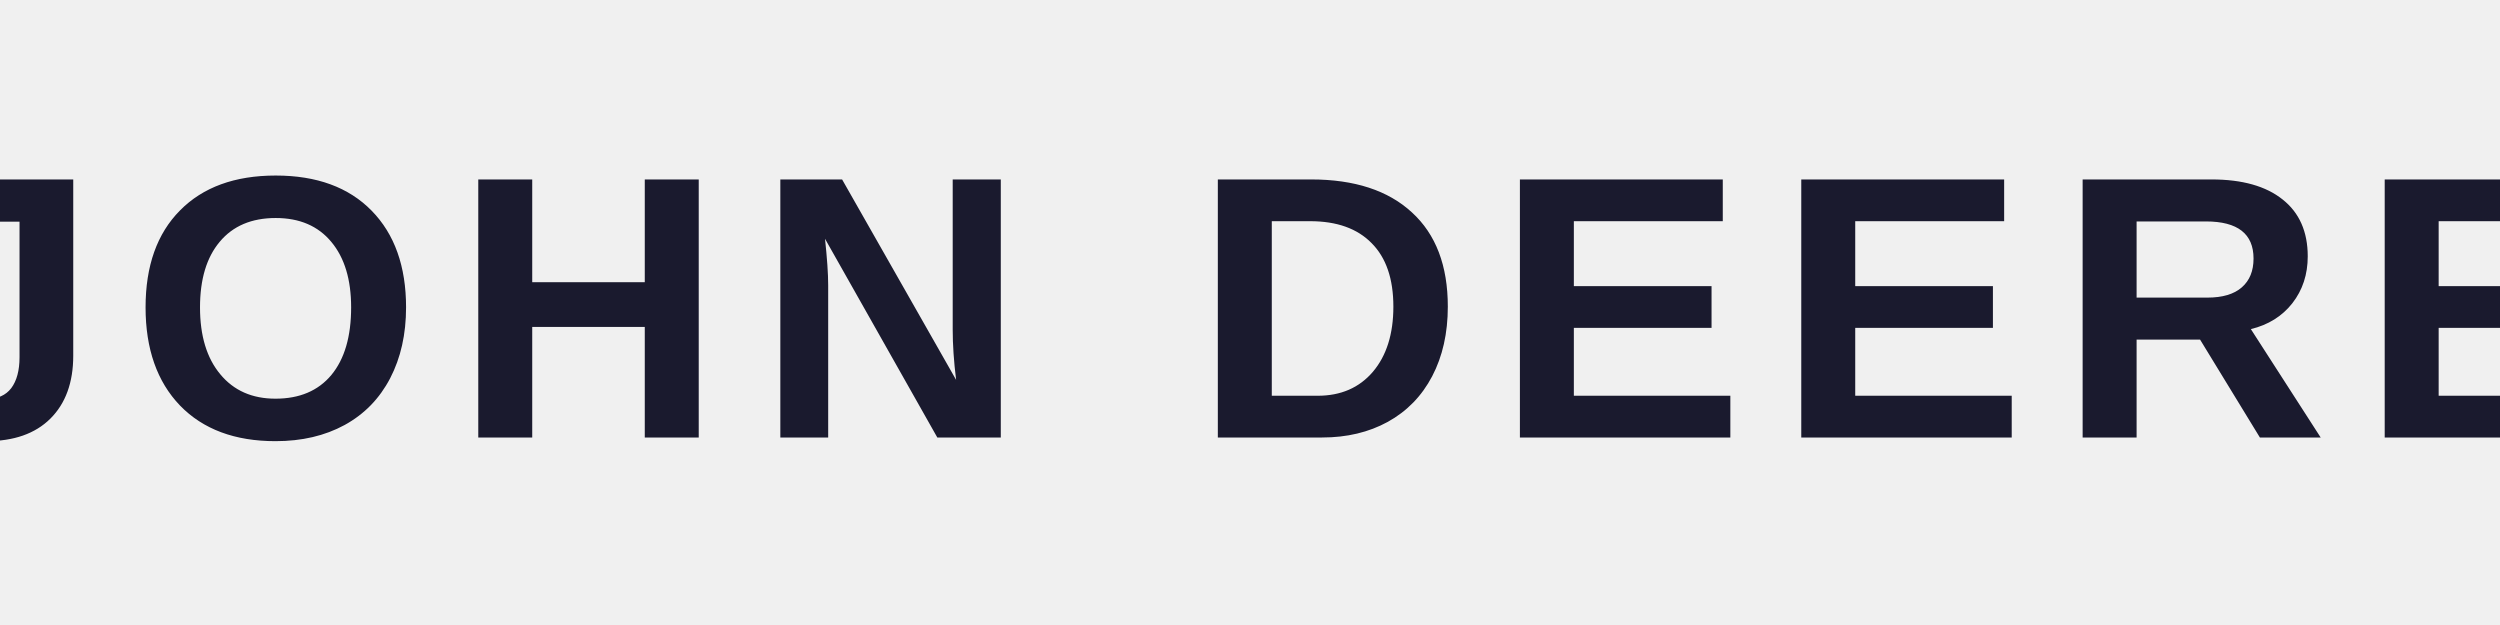
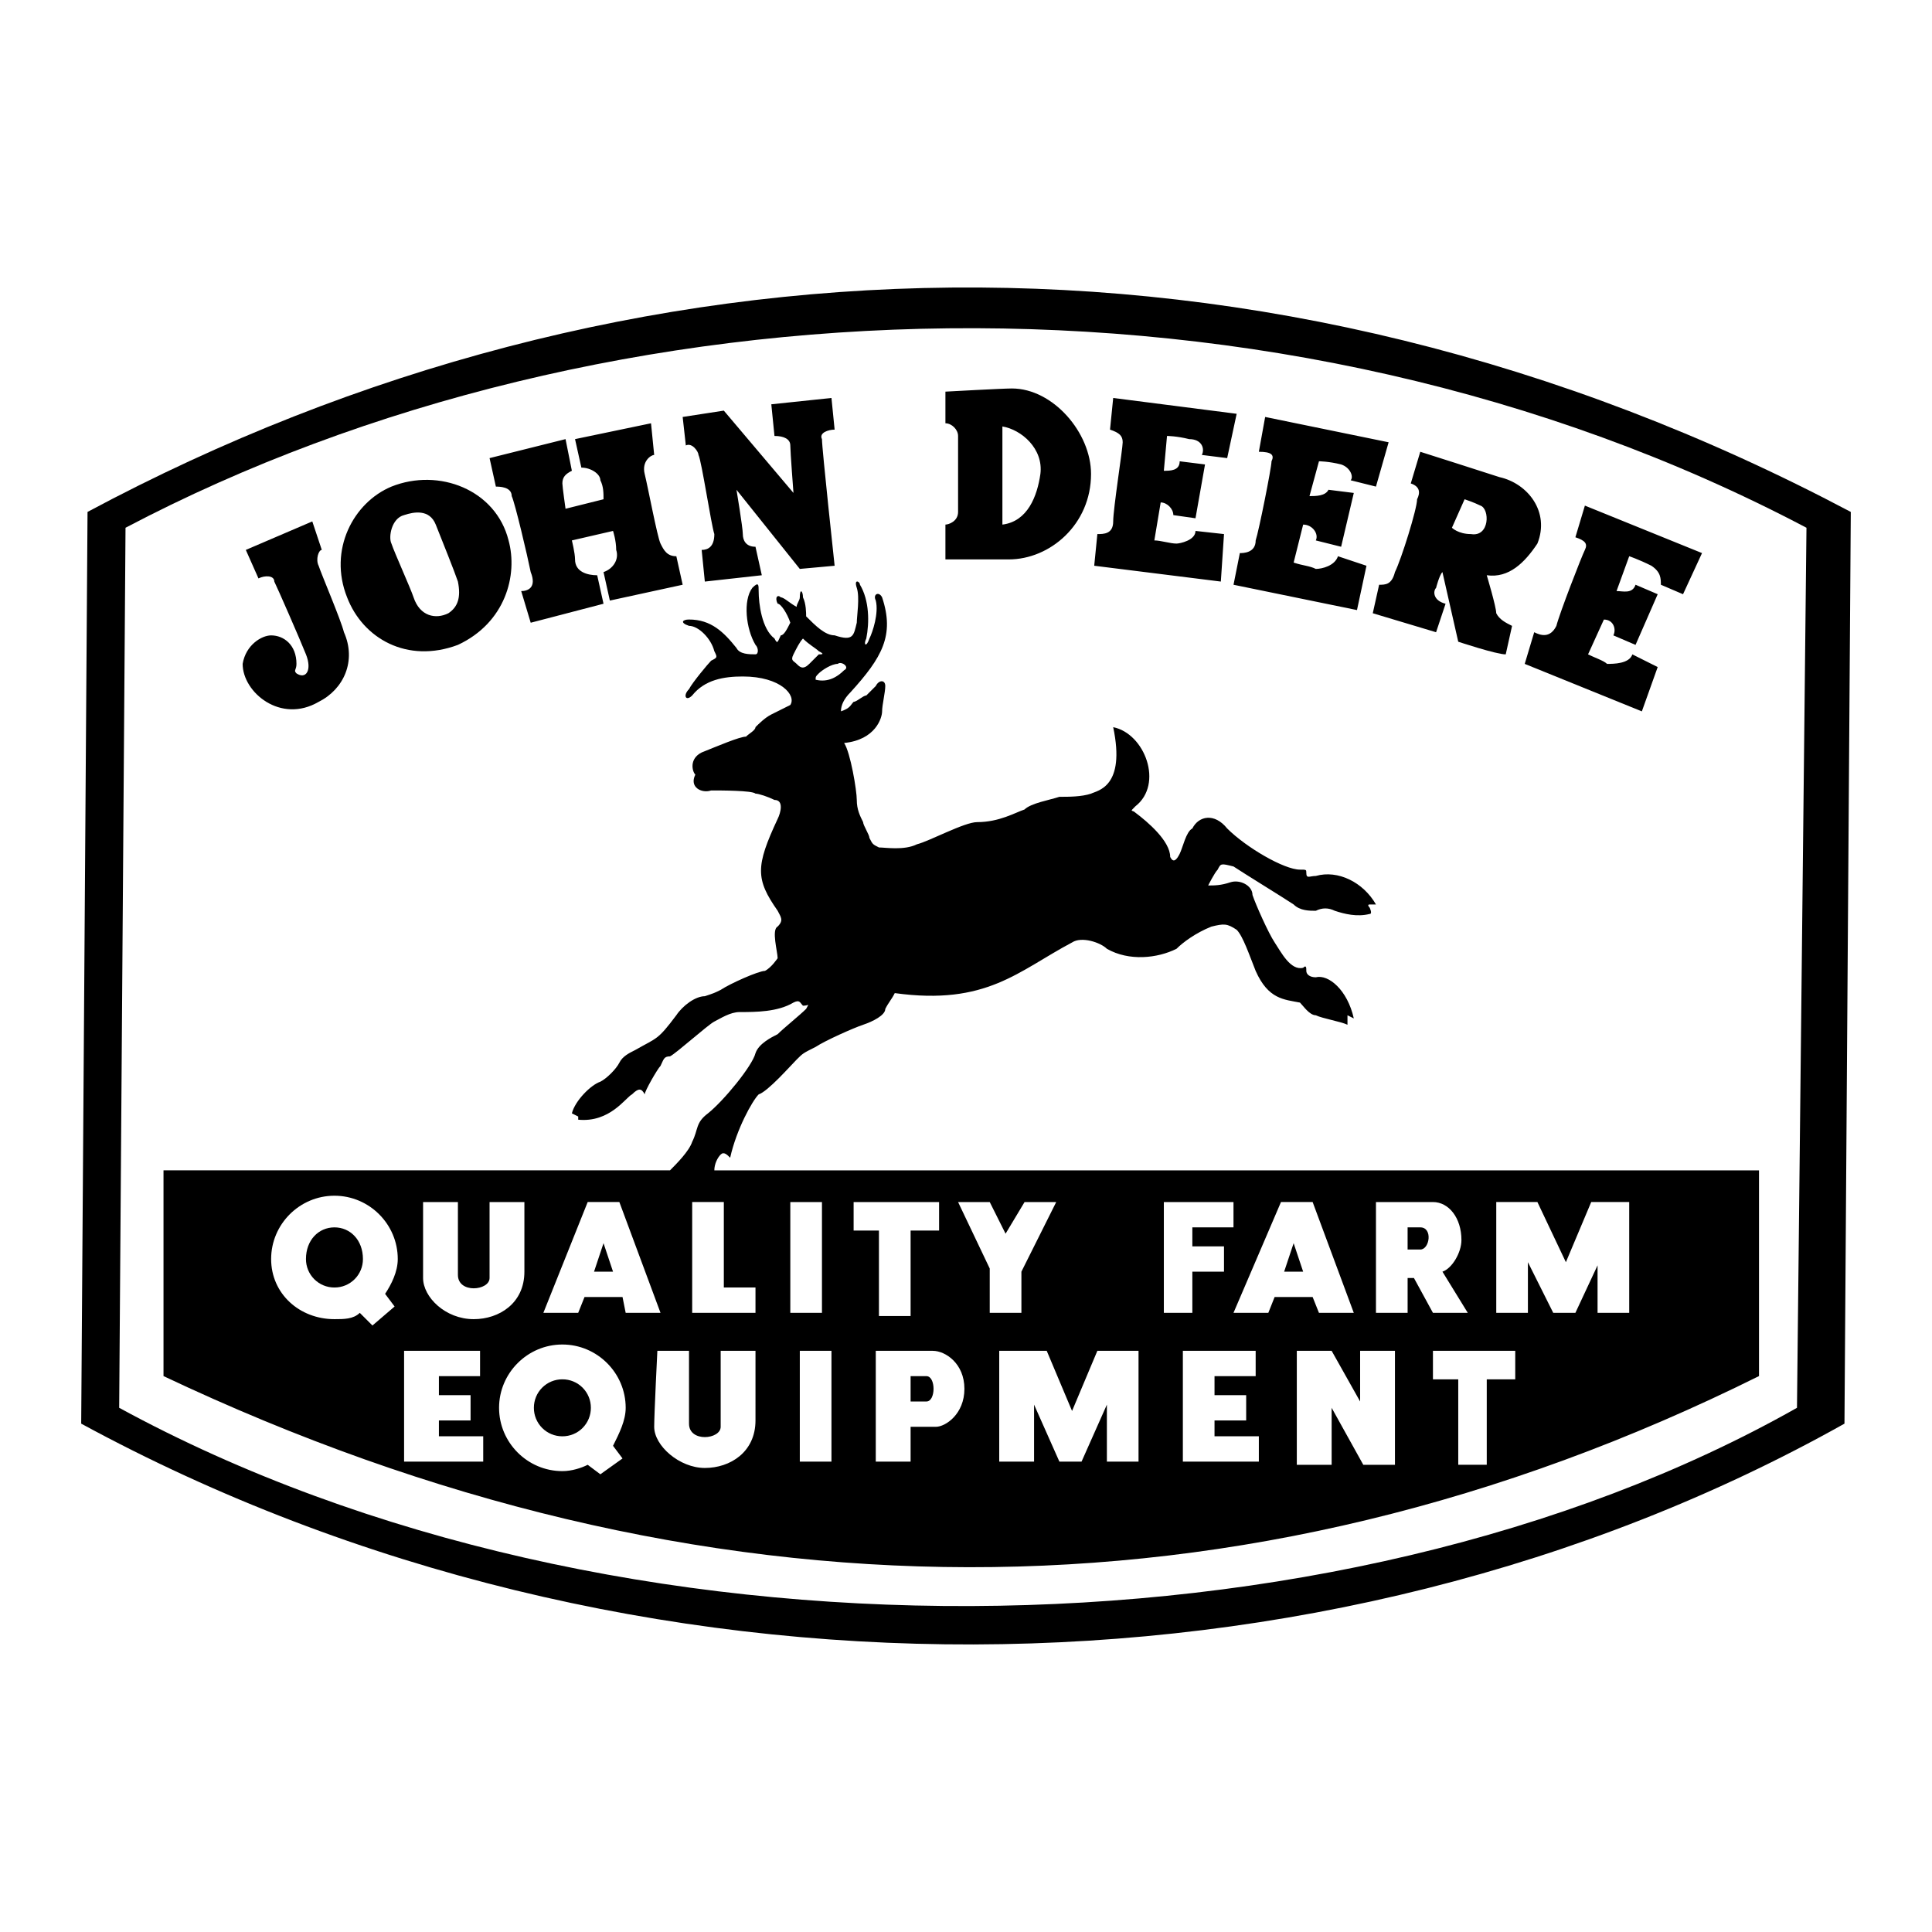
- <svg xmlns="http://www.w3.org/2000/svg" width="160" height="40" viewBox="0 0 160 40" fill="none">
-   <text x="80" y="28" font-family="Arial, Helvetica, sans-serif" font-size="24" font-weight="bold" fill="#1a1a2e" text-anchor="middle" letter-spacing="2">JOHN DEERE</text>
+ <svg xmlns="http://www.w3.org/2000/svg" width="2500" height="2500" viewBox="0 0 192.756 192.756">
+   <g fill-rule="evenodd" clip-rule="evenodd">
+     <path fill="#fff" d="M0 0h192.756v192.756H0V0z" />
+     <path d="M24.525 54.865l6.633-2.843.947 2.843c-.316 0-.632.948-.316 1.579.316.948 2.211 5.37 2.527 6.633 1.263 2.842 0 5.685-2.527 6.948-3.79 2.211-7.58-.947-7.58-3.79.315-1.895 1.895-2.842 2.842-2.842 1.264 0 2.527.947 2.527 2.842 0 .632-.315.632 0 .948.948.631 1.58-.316.948-1.896-.632-1.579-2.843-6.633-3.159-7.264 0-.631-.947-.631-1.579-.315l-1.263-2.843zM39.054 48.548c4.737-1.895 10.422.316 11.686 5.369.947 3.475-.316 8.212-5.054 10.423-5.053 1.895-9.476-.632-11.054-4.737-1.895-4.738.631-9.476 4.422-11.055zm0 5.685c.316.948 1.895 4.422 2.21 5.37.632 1.895 2.211 2.211 3.474 1.579.948-.632 1.264-1.579.948-3.159-.316-.947-1.58-4.106-2.211-5.685-.632-1.579-2.211-1.263-3.158-.947-1.263.316-1.579 2.211-1.263 2.842z" />
+     <path d="M48.844 45.706l7.58-1.895.632 3.158c-.632.315-.948.632-.948 1.263 0 .316.316 2.527.316 2.527l3.79-.947c0-.632 0-1.264-.315-1.895 0-.632-.948-1.263-1.896-1.263l-.632-2.843 7.581-1.58.316 3.159c-.316 0-1.264.632-.948 1.895.316 1.264 1.264 6.317 1.58 6.948.315.632.632 1.264 1.579 1.264l.631 2.843-7.264 1.579-.632-2.842c.948-.316 1.58-1.263 1.264-2.211 0-.948-.316-1.895-.316-1.895l-4.106.947s.315 1.264.315 1.896c0 1.263 1.264 1.579 2.211 1.579l.631 2.842-7.264 1.895-.948-3.158c.632 0 1.579-.316.948-1.895-.316-1.58-1.58-6.949-1.896-7.581 0-.947-1.263-.947-1.579-.947l-.63-2.843zM68.11 41.6l4.106-.632 6.949 8.212s-.316-4.106-.316-4.737c0-.632-.632-.948-1.579-.948l-.316-3.158 6.001-.632.316 3.159c-.632 0-1.58.316-1.264.948 0 .947 1.264 12.633 1.264 12.633l-3.474.316-6.317-7.896s.631 3.79.631 4.421c0 .632.316 1.264 1.263 1.264l.632 2.843-5.685.631-.316-3.158c.632 0 1.264-.316 1.264-1.58-.316-.947-1.264-7.264-1.579-7.896 0-.316-.632-1.264-1.264-.947L68.11 41.6zM94.325 39.074s5.685-.316 6.632-.316c4.107 0 7.896 4.422 7.896 8.527 0 5.054-4.105 8.528-8.211 8.528h-6.317v-3.475c.316 0 1.263-.316 1.263-1.263v-7.581c0-.631-.632-1.263-1.263-1.263v-3.157zm9.476 8.211c.314-2.526-1.895-4.421-3.791-4.737v9.791c2.527-.317 3.474-2.843 3.791-5.054zM111.064 39.705l12.318 1.579-.947 4.422-2.527-.316c.316-.632 0-1.579-1.264-1.579-1.264-.316-2.211-.316-2.211-.316l-.316 3.475c.633 0 1.58 0 1.58-.947l2.527.315-.949 5.37-2.211-.316c0-.632-.631-1.264-1.262-1.264l-.633 3.79c.633 0 1.58.315 2.211.315.316 0 1.895-.315 1.895-1.263l2.844.315-.316 4.738-12.633-1.579.314-3.159c.633 0 1.58 0 1.58-1.263s.947-7.264.947-7.896-.316-.947-1.264-1.263l.317-3.158zM126.225 41.6l12.318 2.526-1.264 4.422-2.527-.631c.316-.316 0-1.263-.947-1.58-1.264-.315-2.211-.315-2.211-.315l-.947 3.474c.631 0 1.58 0 1.895-.631l2.527.316-1.264 5.369-2.527-.632c.316-.632-.314-1.579-1.262-1.579l-.949 3.79c.949.316 1.58.316 2.211.632.633 0 1.896-.316 2.211-1.264l2.844.948-.947 4.422-12.318-2.526.631-3.159c.316 0 1.58 0 1.58-1.264.316-.947 1.58-7.264 1.58-7.896.314-.632 0-.948-1.264-.948l.63-3.474zM158.125 50.444l11.686 4.737-1.895 4.105-2.211-.947c0-.632 0-1.264-.947-1.896-1.264-.631-2.211-.948-2.211-.948l-1.264 3.475c.631 0 1.578.315 1.895-.631l2.211.947-2.211 5.054-2.211-.947c.316-.632 0-1.579-.947-1.579l-1.58 3.474c.633.316 1.58.632 1.896.948.631 0 2.211 0 2.525-.948l2.527 1.264-1.58 4.422-11.686-4.738.947-3.158c.633.316 1.58.631 2.211-.632.316-1.263 2.527-6.949 2.844-7.58.314-.632 0-.948-.947-1.263l.948-3.159zM141.701 45.074s6.947 2.21 7.896 2.527c2.842.631 5.053 3.474 3.789 6.632-1.264 1.896-2.842 3.475-5.053 3.159 0 0 .947 3.158.947 3.79.316.632.947.947 1.578 1.263l-.631 2.842c-.947 0-4.738-1.263-4.738-1.263l-1.578-6.948c-.316.316-.633 1.579-.633 1.579-.314.316-.314 1.264.947 1.58l-.947 2.843-6.316-1.895.633-2.842c.631 0 1.262 0 1.578-1.264.633-1.263 2.211-6.317 2.211-7.264.316-.632.316-1.264-.631-1.58l.948-3.159zm3.158 7.58s.631.631 1.895.631c1.895.316 1.895-2.526.947-2.842-.631-.316-1.578-.632-1.578-.632l-1.264 2.843z" />
+     <path d="M8.733 51.075c53.692-28.741 117.492-30.952 175.921 0l-.631 90.962c-51.797 29.057-121.282 29.688-175.922 0l.632-90.962zm3.158 89.382c49.271 26.846 121.597 25.898 167.394 0l.947-87.803c-52.744-27.793-119.702-25.267-167.709 0l-.632 87.803z" />
+     <path d="M56.108 137.615a2.831 2.831 0 0 0-2.842 2.842 2.832 2.832 0 0 0 2.842 2.844 2.831 2.831 0 0 0 2.843-2.844 2.83 2.83 0 0 0-2.843-2.842zM59.267 126.875h1.895l-.948-2.842-.947 2.842zM128.119 126.875h1.897l-.95-2.842-.947 2.842zM141.701 122.455h-1.264v2.211h1.264c.947 0 1.264-2.211 0-2.211zM92.43 137.299h-1.579v2.527h1.579c.947 0 .947-2.527 0-2.527zM33.368 122.455c-1.579 0-2.842 1.264-2.842 3.158a2.83 2.83 0 0 0 2.842 2.842 2.83 2.83 0 0 0 2.842-2.842c0-1.894-1.262-3.158-2.842-3.158z" />
+     <path d="M71.269 116.77c0-.633.315-1.264.632-1.58.315-.314.631 0 .947.316.632-2.842 2.211-5.686 2.843-6.316.947-.316 3.158-2.842 3.79-3.475.631-.631.631-.631 1.895-1.264.948-.631 3.791-1.895 4.738-2.211.948-.314 2.211-.947 2.211-1.578.315-.633.631-.947.947-1.58 9.16 1.264 12.318-2.211 17.687-5.053.947-.632 2.842 0 3.475.632 2.211 1.264 5.053.948 6.947 0 .633-.632 1.895-1.579 3.475-2.211 1.264-.315 1.58-.315 2.527.316.631.631 1.264 2.527 1.895 4.105 1.264 2.844 2.842 2.844 4.422 3.158.316.316.947 1.264 1.578 1.264.633.316 2.527.633 3.16.947v-.947l.631.316c-.631-2.842-2.527-4.422-3.791-4.105-.631 0-.947-.316-.947-.633 0-.315 0-.631-.314-.315-1.264.315-2.211-1.579-2.844-2.527-.631-.947-1.895-3.79-2.211-4.737 0-.947-1.264-1.579-2.211-1.264-.947.316-1.578.316-2.211.316 0 0 .633-1.264.947-1.58.316-.631.316-.631 1.58-.316.947.632 5.053 3.158 6 3.791.633.631 1.58.631 2.211.631.633-.315 1.264-.315 1.896 0 .947.316 2.211.632 3.475.316.314 0 0-.632 0-.632s-.316-.316 0-.316h.631c-1.264-2.211-3.791-3.475-6.002-2.843-.631 0-.947.316-.947-.316 0-.316 0-.316-.631-.316-1.58 0-5.369-2.21-7.264-4.106-1.264-1.579-2.844-1.263-3.475 0-.633.316-.947 1.896-1.264 2.527-.316.631-.633.947-.947.315 0-1.579-2.211-3.475-3.475-4.422-.316-.316-.631 0 0-.631 2.842-2.211.947-7.264-2.211-7.896 1.264 6.001-1.58 6.316-2.211 6.633-.947.315-2.211.315-3.158.315-.947.316-2.842.632-3.475 1.263-.947.316-2.527 1.263-4.736 1.263-1.264 0-4.739 1.896-6.002 2.211-1.263.632-3.158.316-3.79.316-.631-.316-.631-.316-.948-.948 0-.316-.631-1.263-.631-1.58-.316-.631-.631-1.263-.631-2.21 0-.948-.632-4.738-1.264-5.685 3.158-.316 3.79-2.527 3.79-3.158 0-.632.316-1.896.316-2.527 0-.632-.632-.632-.948 0l-.947.947c-.316 0-.947.631-1.263.631-.316.316-.316.632-1.264.948 0-.632.316-1.264.948-1.896 3.158-3.474 4.422-5.685 3.158-9.475-.316-.632-.947-.316-.632.315.316 1.264-.315 3.159-.632 3.79-.315.948-.631.632-.315 0 .315-1.579.315-3.79-.632-5.369 0-.316-.631-.632-.315.315.315.948 0 2.843 0 3.475-.316 1.264-.316 1.895-2.211 1.264-.948 0-1.896-.948-2.843-1.896 0-.315 0-1.263-.316-1.895 0-.632-.315-.948-.315 0 0 .315-.316.631-.316.947-.632-.316-1.264-.947-1.58-.947-.316-.316-.631 0-.316.631.316 0 .948.948 1.264 1.895-.315.632-.632 1.264-.948 1.264-.316.631-.316.947-.631.315-1.264-.947-1.579-3.474-1.579-4.737 0-.631 0-.948-.632-.316-.948 1.264-.632 4.106.315 5.686.316.316.316.947 0 .947-.631 0-1.579 0-1.895-.631-1.264-1.579-2.527-2.842-4.738-2.842-.632 0-.947.315 0 .631.948 0 2.21 1.263 2.527 2.527.315.631.315.631-.316.947-.315.316-1.895 2.211-2.21 2.843-.632.631-.316 1.263.316.631 1.263-1.579 3.158-1.895 5.053-1.895 3.79 0 5.37 1.895 4.738 2.843l-1.896.947c-.631.316-1.263.948-1.579 1.264 0 .315-.631.632-.947.947-.632 0-2.843.948-4.422 1.579-1.263.632-.947 1.895-.632 2.211-.631 1.264.632 1.896 1.579 1.579.948 0 4.106 0 4.422.316.316 0 1.264.315 1.896.631.947 0 .631 1.263.315 1.895-2.211 4.737-2.211 6.001 0 9.159.316.632.632.948 0 1.579-.632.316 0 2.527 0 3.159 0 0-.632.947-1.263 1.263-.631 0-3.474 1.264-4.421 1.896-.632.314-.632.314-1.58.631-.948 0-2.211.947-2.842 1.895-1.895 2.527-1.895 2.211-4.106 3.475-.632.316-1.264.631-1.579 1.264-.316.631-1.263 1.578-1.895 1.895-.948.316-2.527 1.895-2.843 3.158l.632.316v.316c3.158.314 4.737-2.211 5.369-2.527.632-.631.948-.631 1.264 0 0-.316 1.264-2.527 1.58-2.842.315-.633.315-.949.947-.949.632-.314 3.79-3.158 4.422-3.473.632-.316 1.579-.947 2.526-.947 1.579 0 3.79 0 5.37-.949.632-.314.632 0 .947.316.631 0 .631-.316.316.316-.631.631-2.211 1.895-2.843 2.525-.632.316-1.895.949-2.211 1.896-.315 1.264-3.158 4.736-4.737 6-1.264.947-.947 1.58-1.579 2.844-.316.947-1.579 2.209-2.211 2.842H16.313v20.529c53.377 25.268 107.701 25.582 159.183 0V116.77H71.269zm12.317-50.535c.316-.316 1.264.316.632.632-.632.631-1.579 1.263-2.843.947 0-.316 0-.316.316-.631.316-.316 1.264-.948 1.895-.948zm-2.842 0c-.631.632-.947.316-1.263 0s-.632-.316-.316-.948c.316-.631.632-1.263.947-1.579.631.632 1.263.948 1.579 1.264.632.315.316.315 0 .315l-.947.948zm-38.533 53.693h3.475v7.264c0 1.896 3.158 1.58 3.158.316v-7.58h3.475v6.947c0 3.16-2.527 4.738-5.054 4.738-2.843 0-5.054-2.211-5.054-4.105v-7.58zM39.37 130.35l-2.211 1.896-1.264-1.264c-.632.631-1.579.631-2.527.631-3.474 0-6.317-2.525-6.317-6s2.843-6.316 6.317-6.316 6.317 2.842 6.317 6.316c0 1.262-.631 2.525-1.263 3.475l.948 1.262zm8.842 15.476h-7.896v-11.055h7.58v2.527H43.79v1.895h3.159v2.527H43.79v1.58h4.421v2.526h.001zm13.897-.316l-2.21 1.58-1.264-.947c-.632.316-1.579.631-2.527.631-3.473 0-6.316-2.842-6.316-6.316s2.843-6.316 6.316-6.316c3.475 0 6.317 2.842 6.317 6.316 0 1.264-.631 2.527-1.263 3.791l.947 1.261zm0-16.108h-3.79l-.632 1.58h-3.475l4.422-11.055h3.159l4.106 11.055h-3.475l-.315-1.58zm13.266 12.319c0 3.158-2.526 4.738-5.053 4.738-2.526 0-5.053-2.211-5.053-4.107 0-1.262.316-7.58.316-7.58h3.158v7.266c0 1.895 3.159 1.578 3.159.314v-7.58h3.474c-.001-.001-.001 6.318-.001 6.949zm0-10.739h-6.316v-11.055h3.158v8.527h3.158v2.528zm3.474-11.054h3.158v11.055h-3.158v-11.055zm.948 14.843h3.158v11.055h-3.158v-11.055zm5.369-14.843h8.527v2.844h-2.842v8.527h-3.159v-8.527h-2.526v-2.844zm8.211 22.424h-2.526v3.475h-3.475v-11.055h5.686c1.263 0 3.158 1.264 3.158 3.791s-1.895 3.789-2.843 3.789zm2.211-22.424h3.158l1.58 3.158 1.895-3.158h3.158l-3.473 6.947v4.107h-3.16v-4.422l-3.158-6.632zm18.004 25.898h-3.158v-5.686l-2.527 5.686h-2.211l-2.527-5.686v5.686h-3.475v-11.055h4.738l2.527 6.002 2.525-6.002h4.107v11.055h.001zm2.525-25.898h6.949v2.527h-4.105v1.895h3.158v2.525h-3.158v4.107h-2.844v-11.054zm9.477 25.898h-7.58v-11.055h7.264v2.527h-4.105v1.895h3.158v2.527h-3.158v1.58h4.422v2.526h-.001zm.947-14.844h-3.475l4.738-11.055h3.158l4.105 11.055h-3.475l-.631-1.58h-3.791l-.629 1.58zm12.633 15.161h-3.158l-3.158-5.686v5.686h-3.475v-11.371h3.475l2.842 5.055v-5.055h3.475v11.371h-.001zm1.264-18.635v3.475h-3.158v-11.055h5.686c1.578 0 2.842 1.58 2.842 3.791 0 1.262-.947 2.842-1.895 3.156l2.527 4.107h-3.475l-1.896-3.475h-.631v.001zm10.738 10.107h-2.842v8.527h-2.844v-8.527h-2.525v-2.844h8.211v2.844zm11.371-6.633h-3.158v-4.738l-2.211 4.738h-2.211l-2.527-5.053v5.053h-3.158v-11.055h4.105l2.842 6.002 2.527-6.002h3.791v11.055z" />
+   </g>
</svg>
